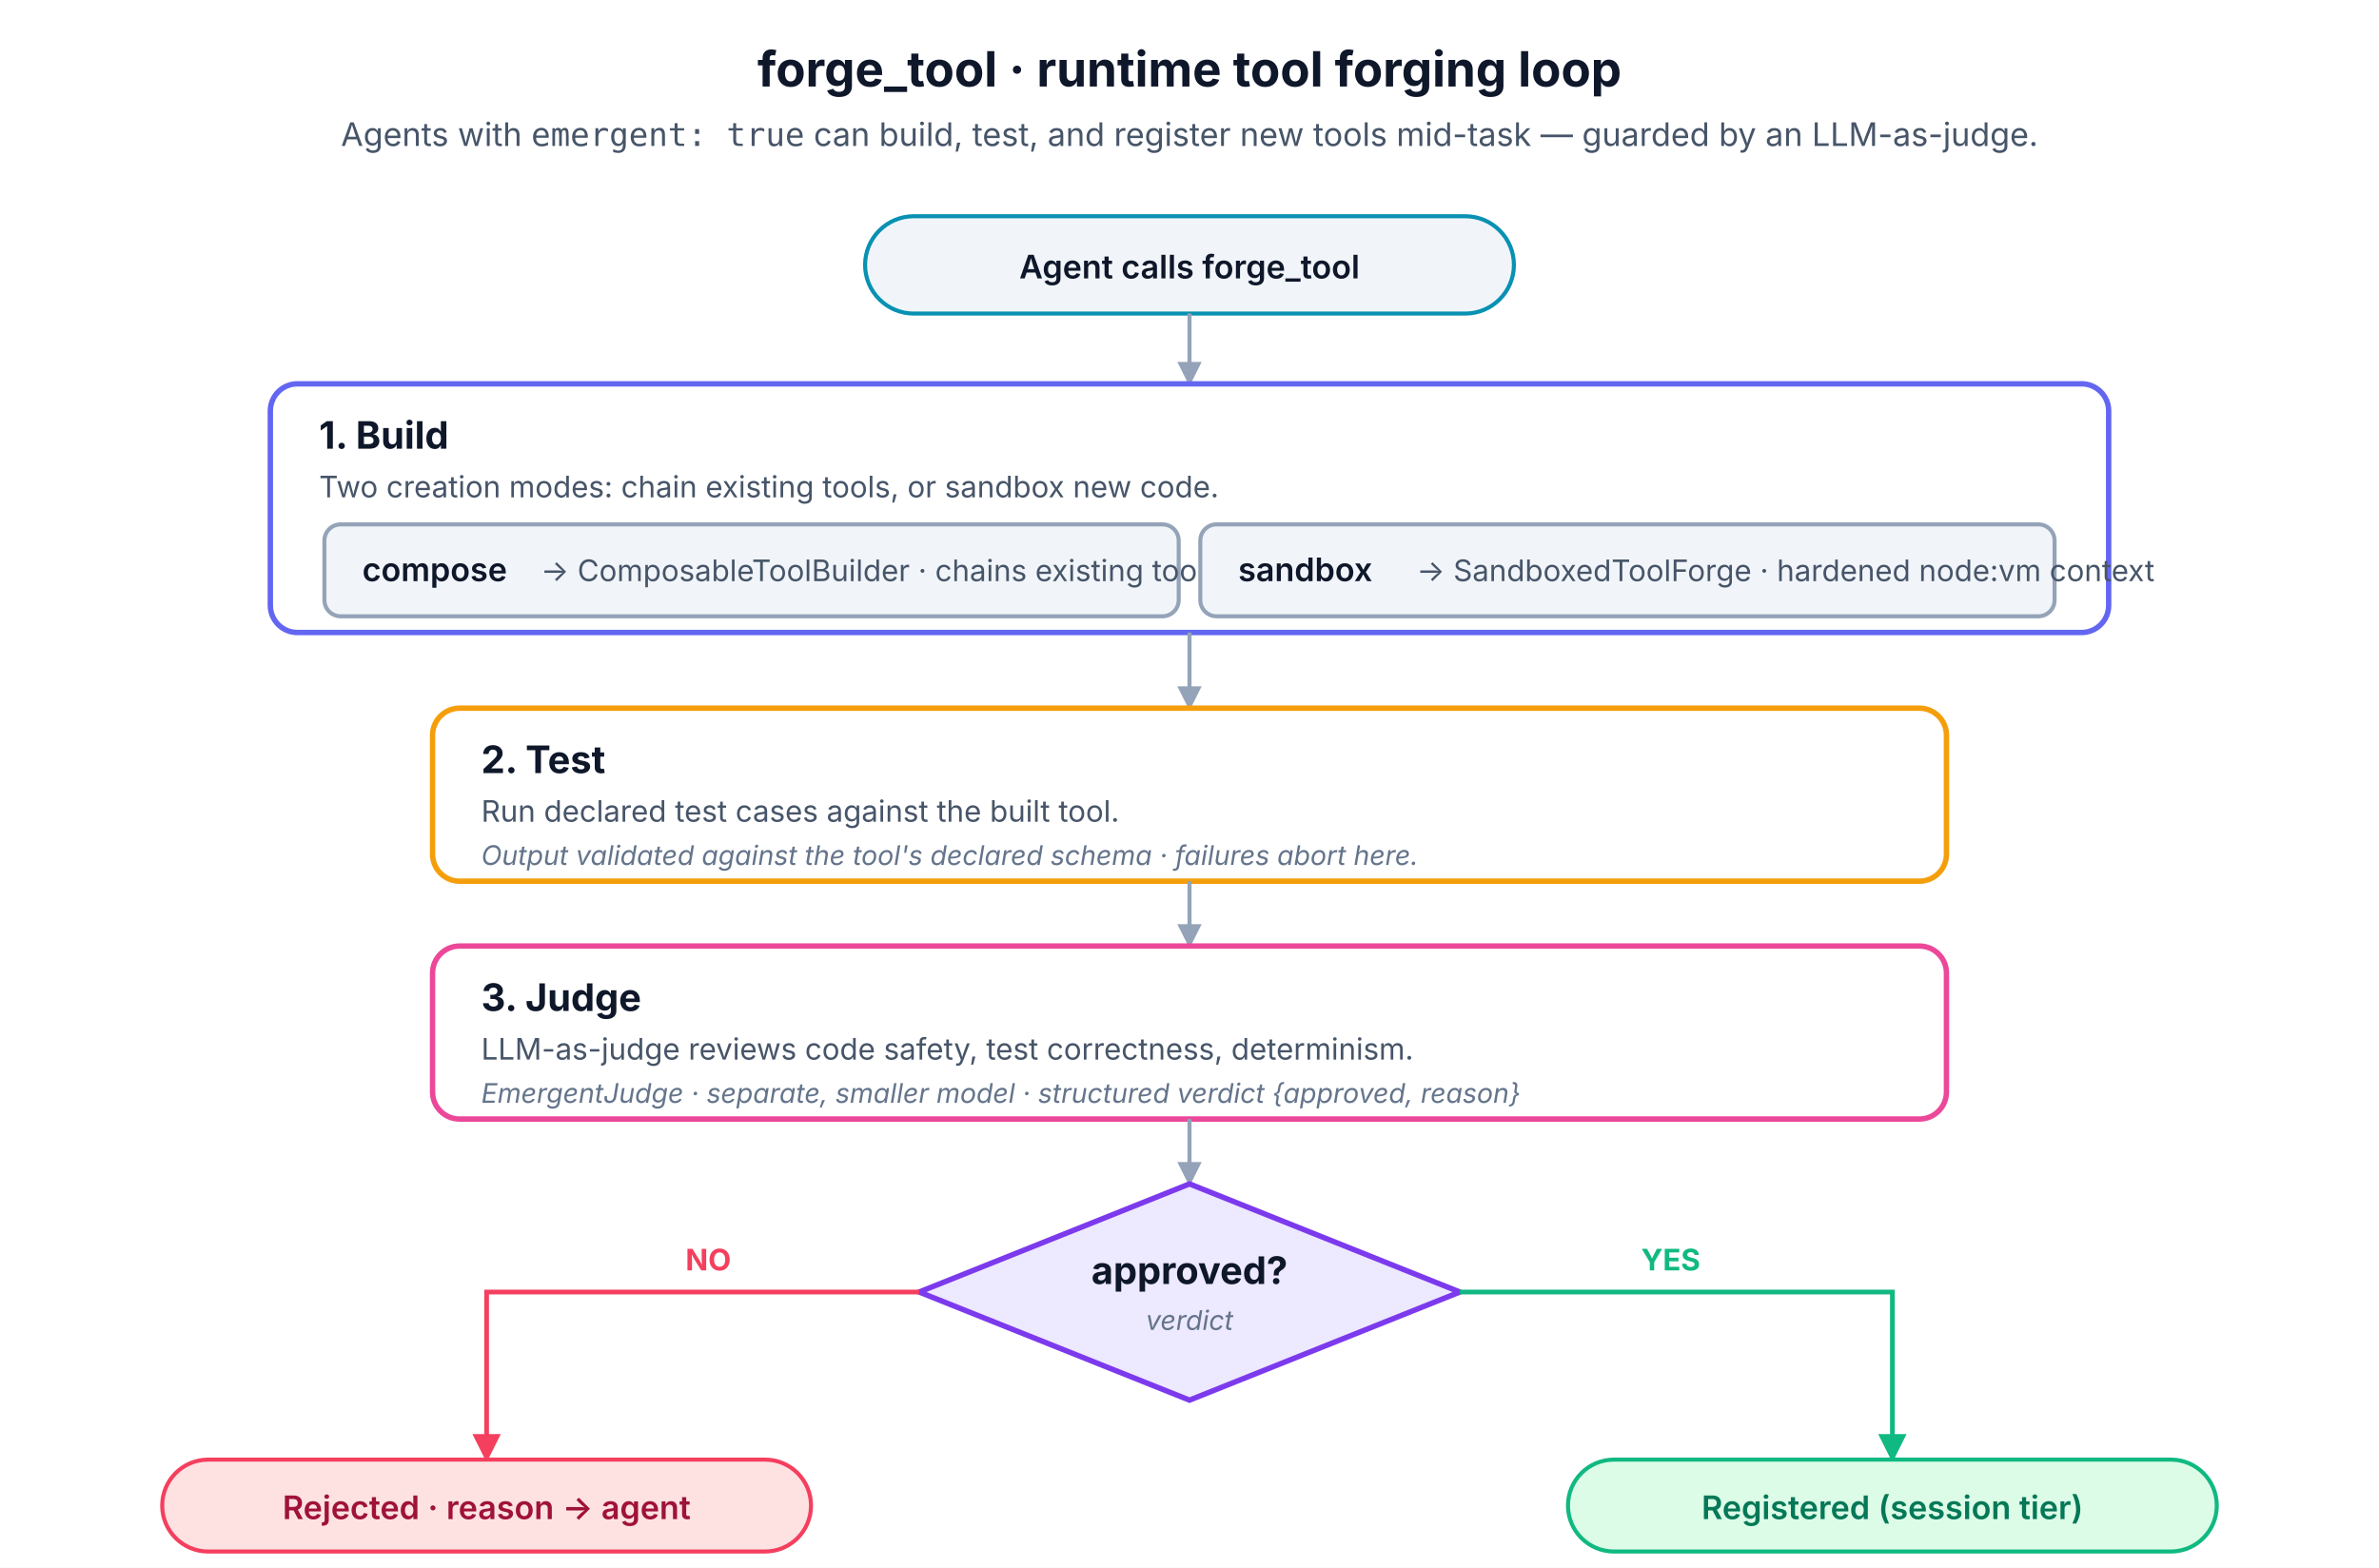
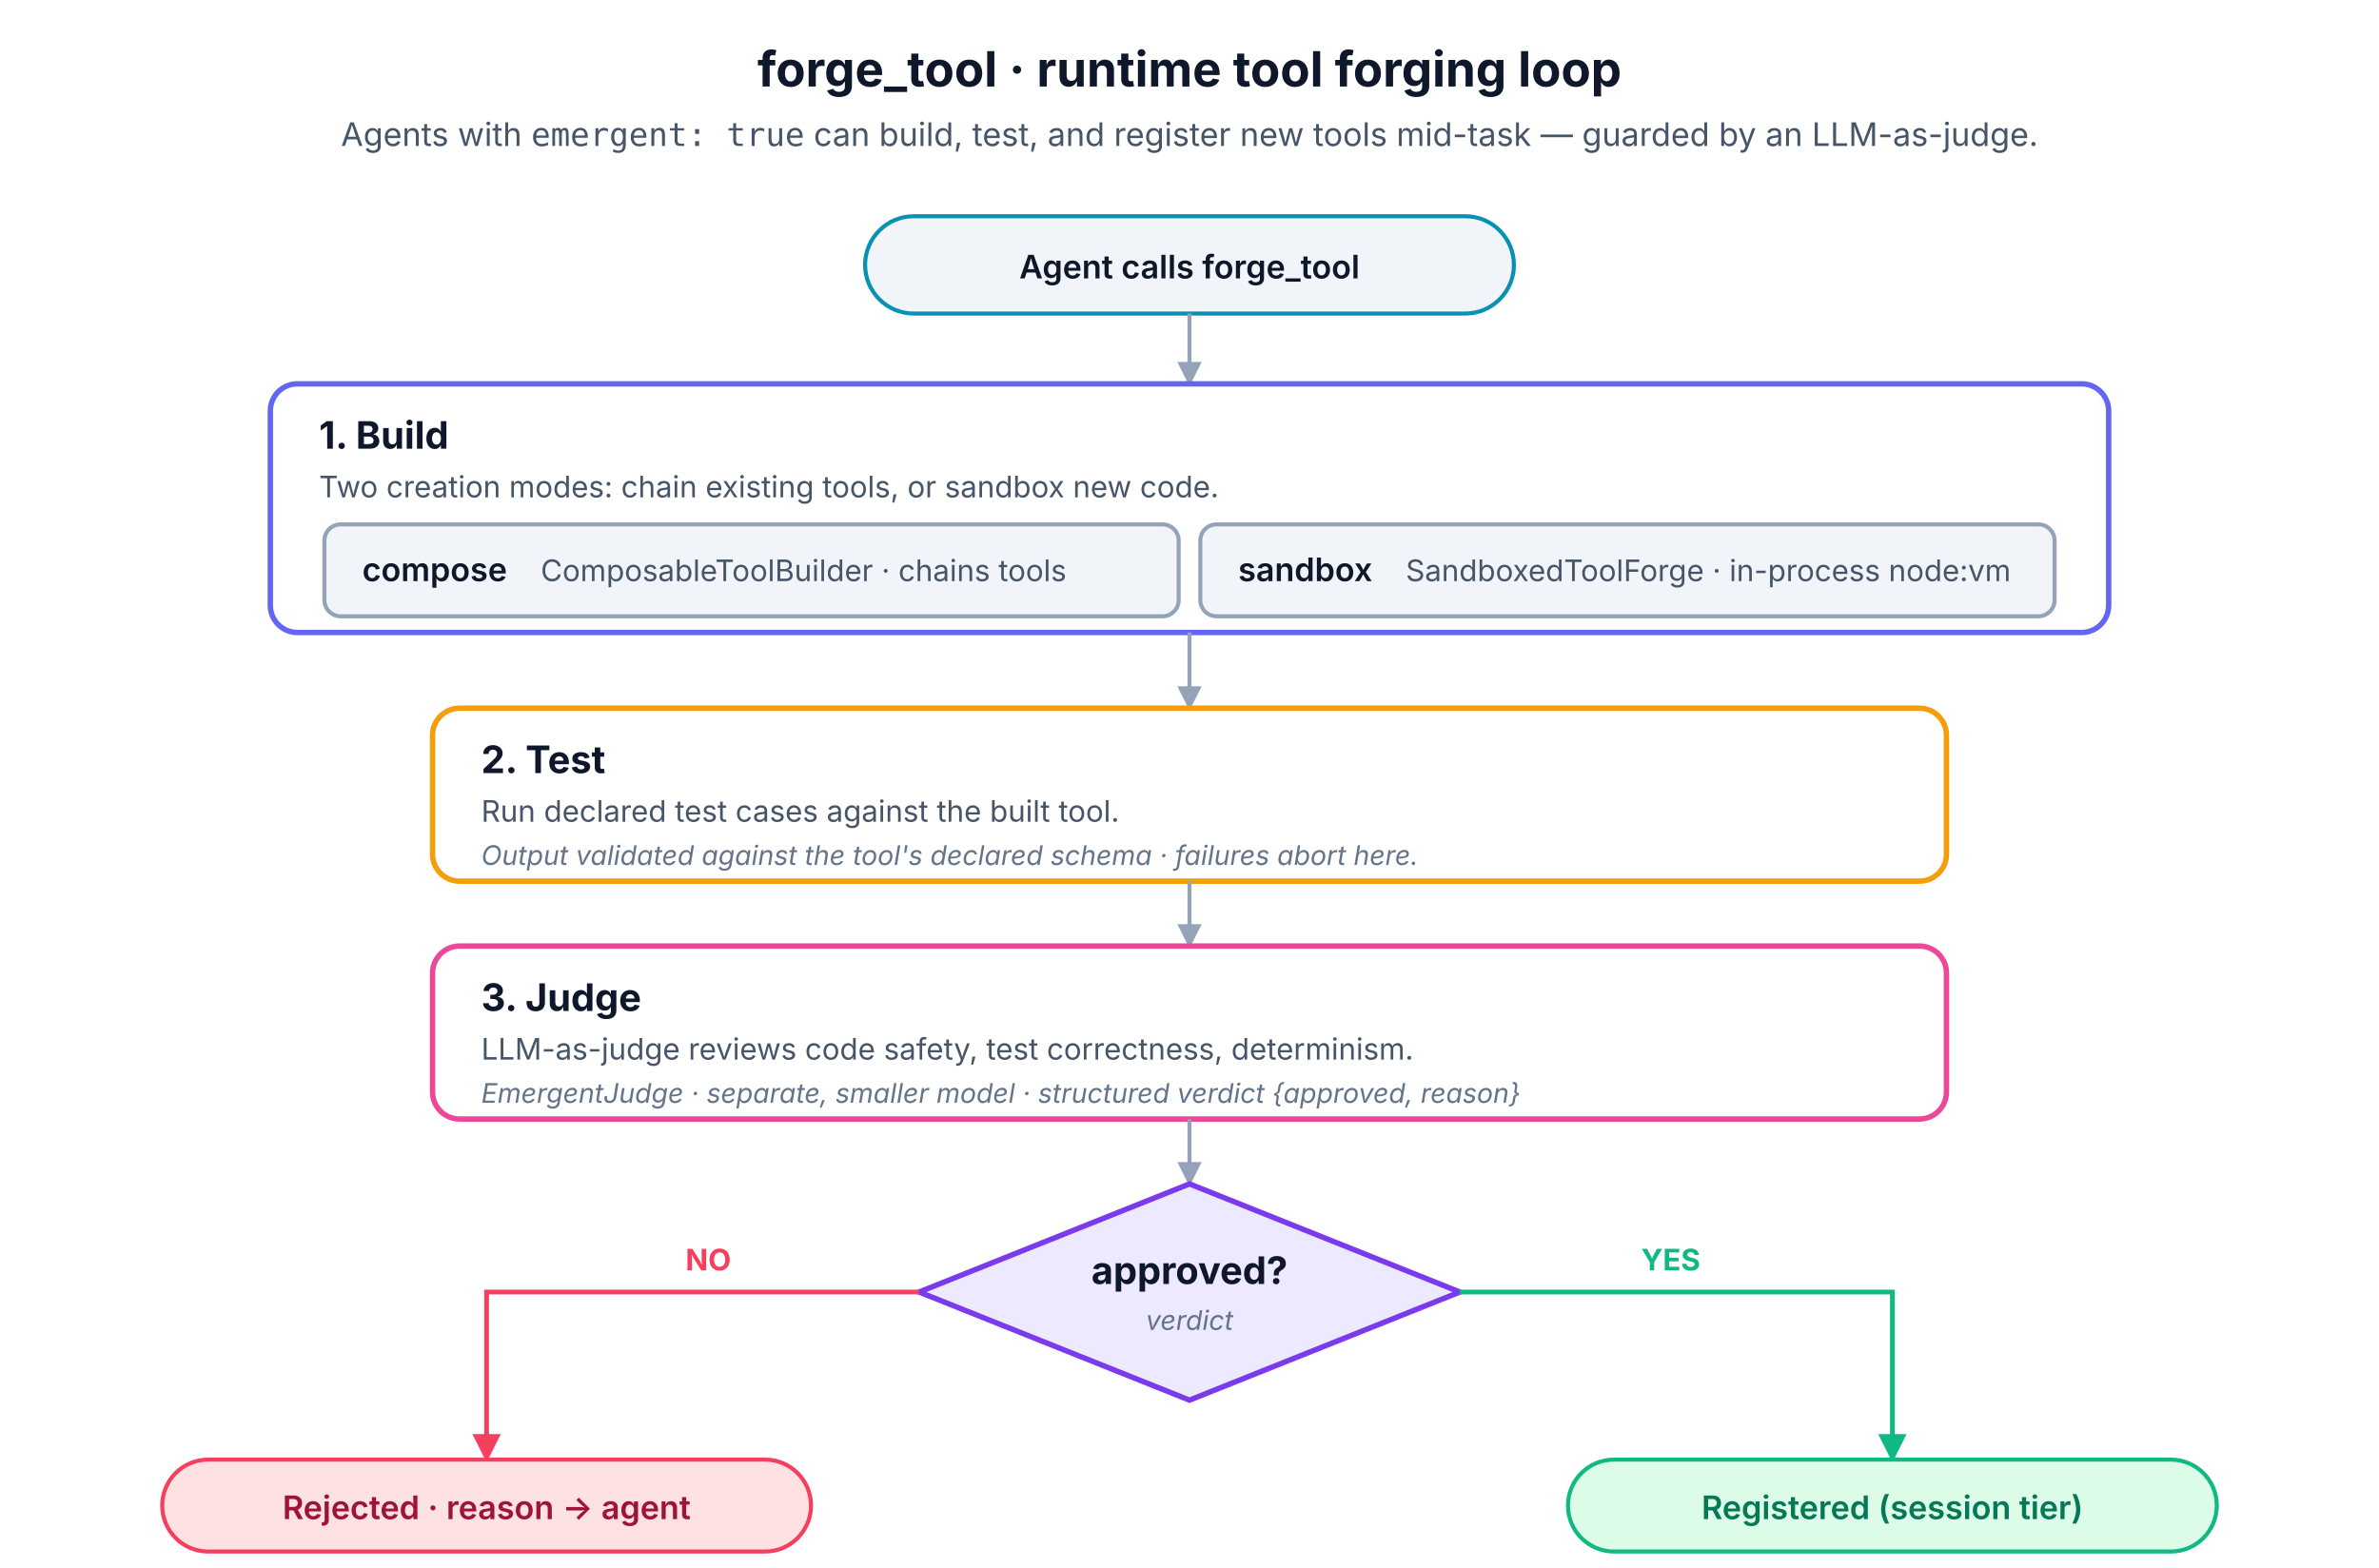
<svg xmlns="http://www.w3.org/2000/svg" viewBox="0 0 880 580" role="img" aria-labelledby="forge-title forge-desc" font-family="Inter, system-ui, -apple-system, sans-serif">
  <defs>
    <style>
      .bg { fill: #ffffff; }
      .heading      { fill: #0f172a; font-size: 18px; font-weight: 700; }
      .subtitle     { fill: #475569; font-size: 12px; }
      .stage-title  { fill: #0f172a; font-size: 14px; font-weight: 700; }
      .stage-text   { fill: #475569; font-size: 11px; }
      .stage-tag    { fill: #64748b; font-size: 10px; font-style: italic; }
      .stage        { fill: #ffffff; stroke-width: 2; }
      .pill         { fill: #f1f5f9; stroke: #94a3b8; stroke-width: 1.5; }
      .pill-text    { fill: #0f172a; font-size: 12px; font-weight: 600; }
      .pill-success { fill: #dcfce7; stroke: #10b981; stroke-width: 1.5; }
      .pill-success-text { fill: #047857; font-size: 12px; font-weight: 600; }
      .pill-error   { fill: #fee2e2; stroke: #f43f5e; stroke-width: 1.5; }
      .pill-error-text { fill: #9f1239; font-size: 12px; font-weight: 600; }
      .arrow-line   { stroke: #94a3b8; stroke-width: 1.5; fill: none; }
      .arrow-head   { fill: #94a3b8; }
      .branch-yes   { stroke: #10b981; stroke-width: 1.75; fill: none; }
      .branch-yes-head { fill: #10b981; }
      .branch-no    { stroke: #f43f5e; stroke-width: 1.75; fill: none; }
      .branch-no-head { fill: #f43f5e; }
      .branch-label { font-size: 11px; font-weight: 700; }
      .acc-input    { stroke: #0891b2; }
      .acc-build    { stroke: #6366f1; }
      .acc-test     { stroke: #f59e0b; }
      .acc-judge    { stroke: #ec4899; }
      .acc-decision { fill: #ede9fe; stroke: #7c3aed; stroke-width: 2; }
      .code         { font-family: ui-monospace, SFMono-Regular, Menlo, monospace; }
          </style>
    <marker id="forge-arrow" viewBox="0 0 10 10" refX="9" refY="5" markerWidth="6" markerHeight="6" orient="auto-start-reverse">
      <path d="M 0 0 L 10 5 L 0 10 z" class="arrow-head" />
    </marker>
    <marker id="forge-yes" viewBox="0 0 10 10" refX="9" refY="5" markerWidth="6" markerHeight="6" orient="auto-start-reverse">
      <path d="M 0 0 L 10 5 L 0 10 z" class="branch-yes-head" />
    </marker>
    <marker id="forge-no" viewBox="0 0 10 10" refX="9" refY="5" markerWidth="6" markerHeight="6" orient="auto-start-reverse">
      <path d="M 0 0 L 10 5 L 0 10 z" class="branch-no-head" />
    </marker>
  </defs>
  <rect class="bg" x="0" y="0" width="880" height="580" />
  <text x="440" y="32" text-anchor="middle" class="heading">forge_tool · runtime tool forging loop</text>
  <text x="440" y="54" text-anchor="middle" class="subtitle">Agents with <tspan class="code">emergent: true</tspan> can build, test, and register new tools mid-task — guarded by an LLM-as-judge.</text>
  <rect x="320" y="80" width="240" height="36" rx="18" class="pill acc-input" />
  <text x="440" y="103" text-anchor="middle" class="pill-text">Agent calls forge_tool</text>
  <line class="arrow-line" x1="440" y1="116" x2="440" y2="142" marker-end="url(#forge-arrow)" />
  <rect x="100" y="142" width="680" height="92" rx="10" class="stage acc-build" />
  <text x="118" y="166" class="stage-title">1. Build</text>
  <text x="118" y="184" class="stage-text">Two creation modes: chain existing tools, or sandbox new code.</text>
  <rect x="120" y="194" width="316" height="34" rx="6" class="pill" />
  <text x="134" y="215" class="pill-text">compose</text>
-   <text x="200" y="215" class="stage-text">→ ComposableToolBuilder · chains existing tools, no sandbox needed</text>
+   <text x="200" y="215" class="stage-text">ComposableToolBuilder · chains tools</text>
  <rect x="444" y="194" width="316" height="34" rx="6" class="pill" />
  <text x="458" y="215" class="pill-text">sandbox</text>
-   <text x="524" y="215" class="stage-text">→ SandboxedToolForge · hardened node:vm context</text>
+   <text x="520" y="215" class="stage-text">SandboxedToolForge · in-process node:vm</text>
  <line class="arrow-line" x1="440" y1="234" x2="440" y2="262" marker-end="url(#forge-arrow)" />
  <rect x="160" y="262" width="560" height="64" rx="10" class="stage acc-test" />
  <text x="178" y="286" class="stage-title">2. Test</text>
  <text x="178" y="304" class="stage-text">Run declared test cases against the built tool.</text>
  <text x="178" y="320" class="stage-tag">Output validated against the tool's declared schema · failures abort here.</text>
  <line class="arrow-line" x1="440" y1="326" x2="440" y2="350" marker-end="url(#forge-arrow)" />
  <rect x="160" y="350" width="560" height="64" rx="10" class="stage acc-judge" />
  <text x="178" y="374" class="stage-title">3. Judge</text>
  <text x="178" y="392" class="stage-text">LLM-as-judge reviews code safety, test correctness, determinism.</text>
  <text x="178" y="408" class="stage-tag">EmergentJudge · separate, smaller model · structured verdict {approved, reason}</text>
  <line class="arrow-line" x1="440" y1="414" x2="440" y2="438" marker-end="url(#forge-arrow)" />
  <polygon points="440,438 540,478 440,518 340,478" class="acc-decision" />
  <text x="440" y="475" text-anchor="middle" class="stage-title">approved?</text>
  <text x="440" y="492" text-anchor="middle" class="stage-tag">verdict</text>
  <path class="branch-yes" d="M 540,478 L 700,478 L 700,540" marker-end="url(#forge-yes)" />
  <text x="618" y="470" text-anchor="middle" class="branch-label" fill="#10b981">YES</text>
  <rect x="580" y="540" width="240" height="34" rx="17" class="pill-success" />
  <text x="700" y="562" text-anchor="middle" class="pill-success-text">Registered (session tier)</text>
  <path class="branch-no" d="M 340,478 L 180,478 L 180,540" marker-end="url(#forge-no)" />
  <text x="262" y="470" text-anchor="middle" class="branch-label" fill="#f43f5e">NO</text>
  <rect x="60" y="540" width="240" height="34" rx="17" class="pill-error" />
  <text x="180" y="562" text-anchor="middle" class="pill-error-text">Rejected · reason → agent</text>
</svg>
